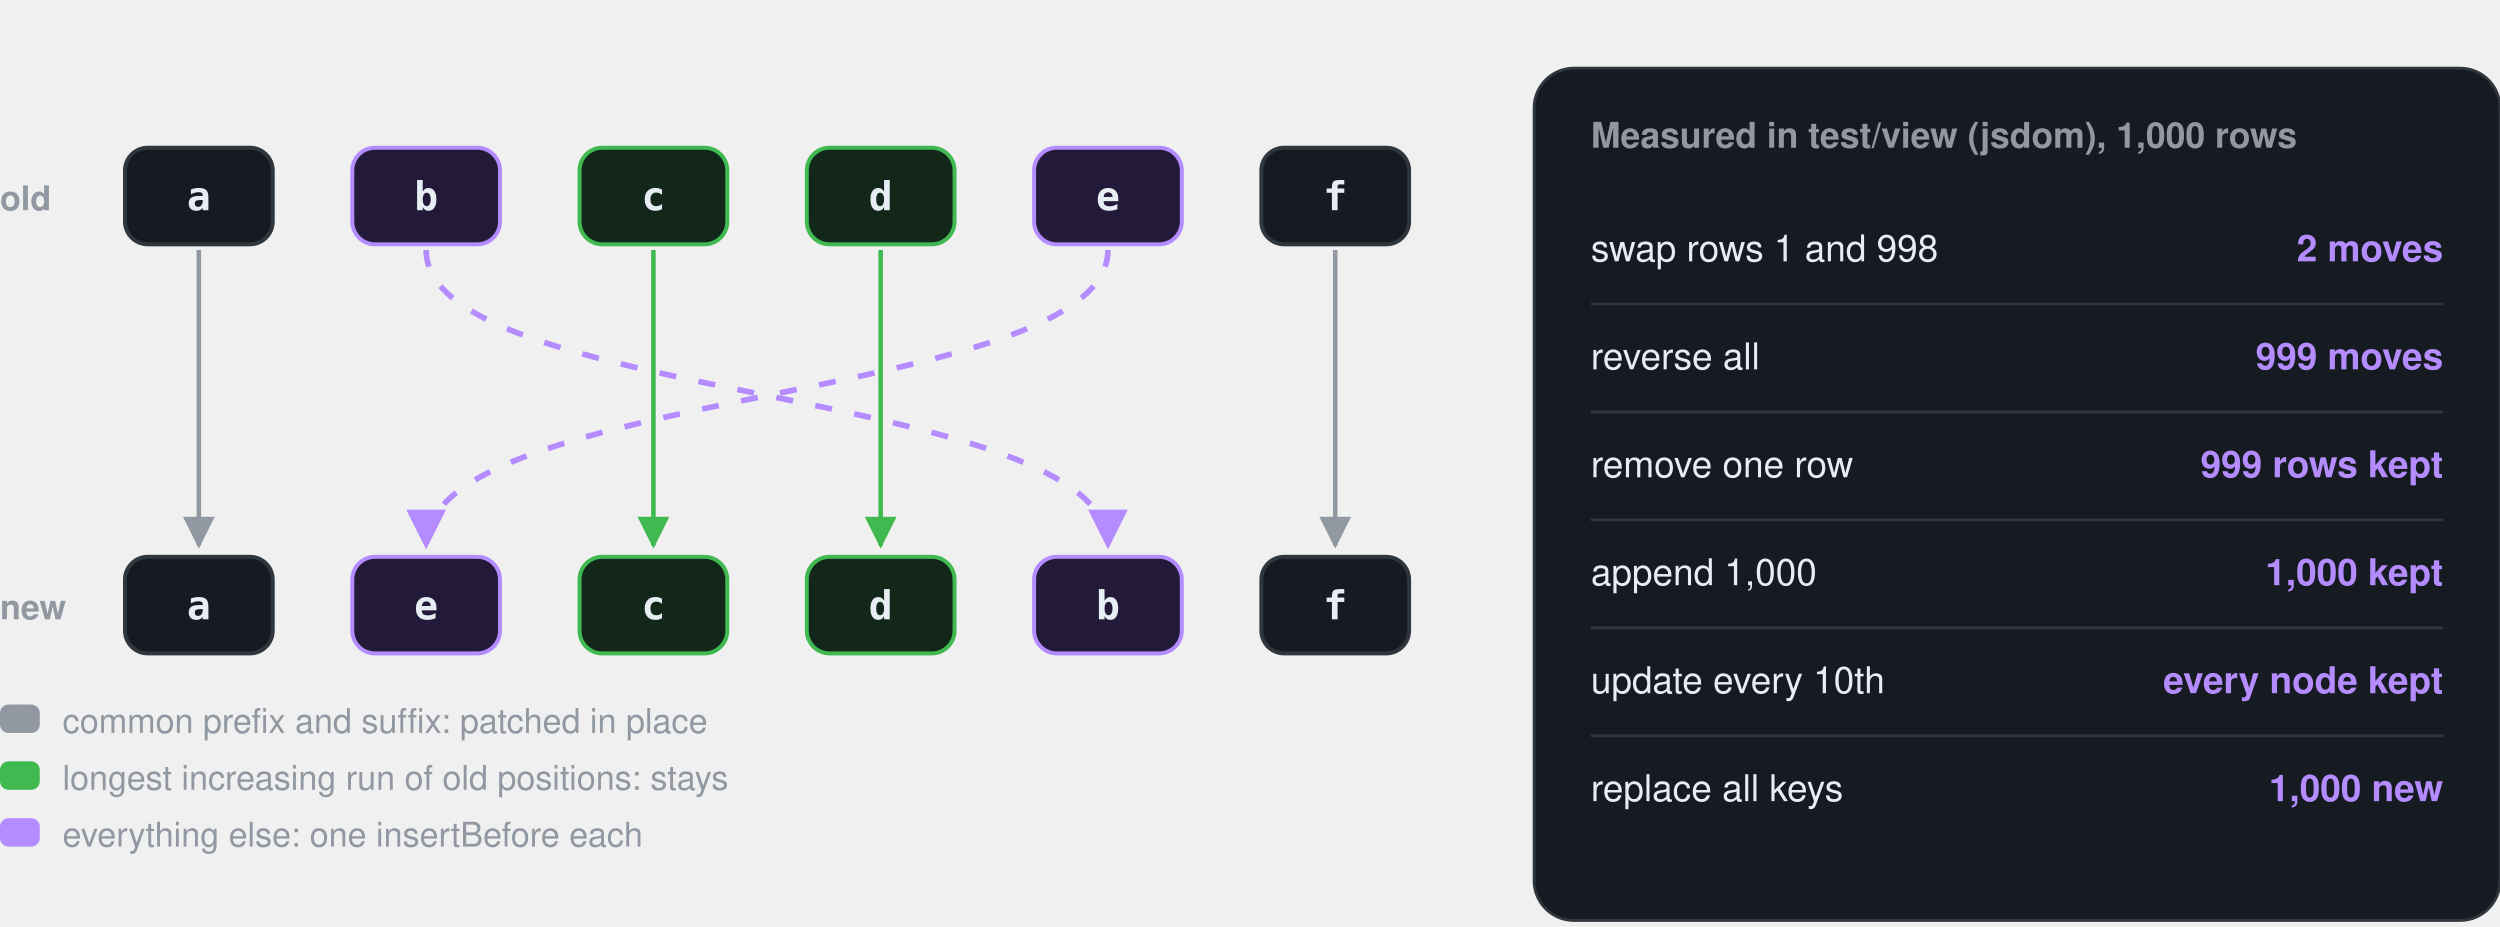
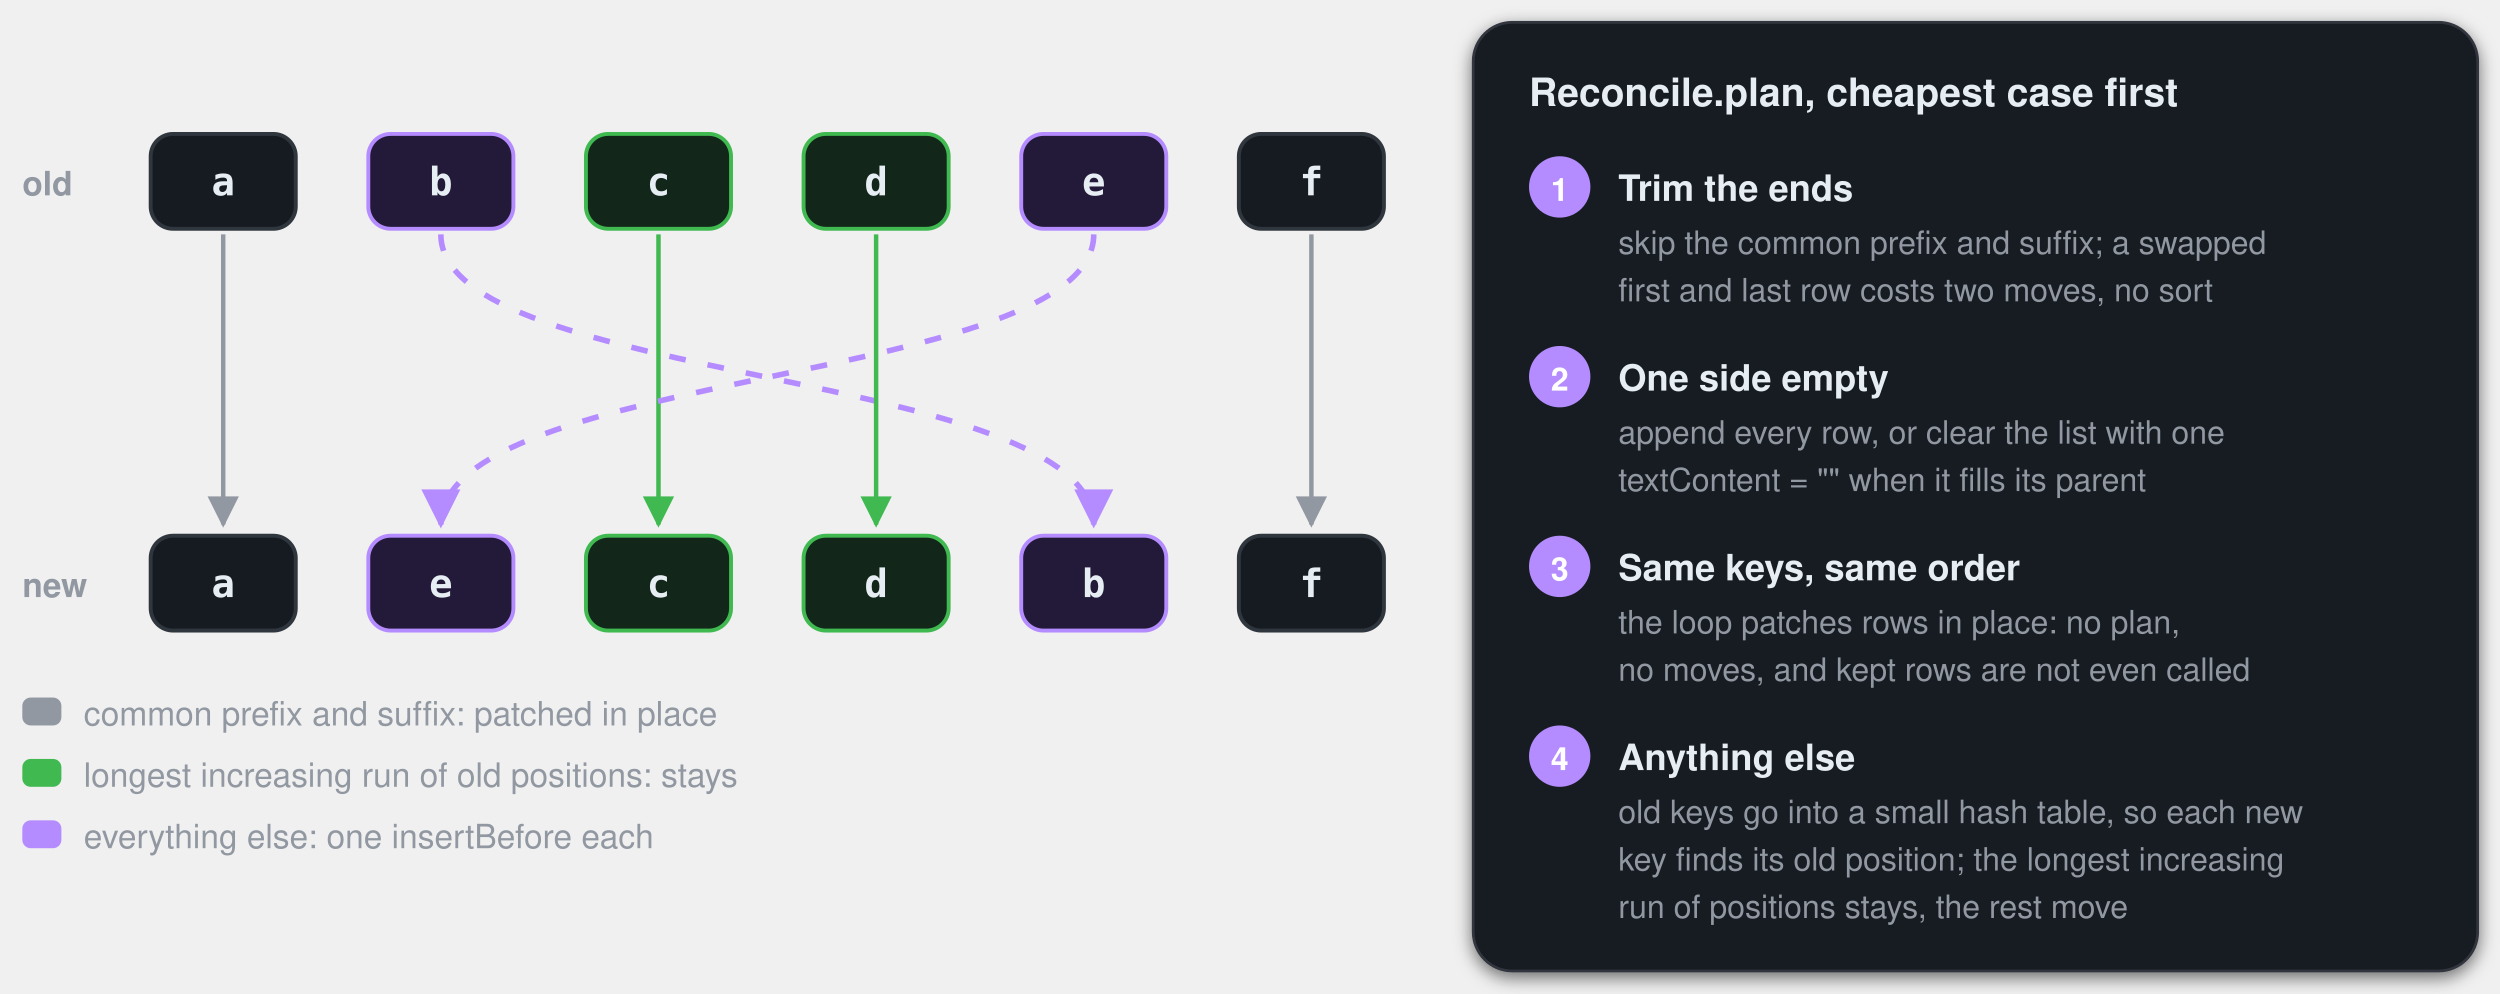
- <svg xmlns="http://www.w3.org/2000/svg" viewBox="0 0 880 326" width="880" height="326" role="img" aria-label="Keyed reconcile: the common prefix a and suffix f stay, c and d form the longest increasing run of old positions and stay, b and e are moved with one insertBefore each. Measured on 1,000 rows: swap 2 moves, reverse 999 moves, remove one keeps 999 rows">
+ <svg xmlns="http://www.w3.org/2000/svg" viewBox="-8 -8 896 356" width="896" height="356" role="img" aria-label="Keyed reconcile: the common prefix a and suffix f stay, c and d form the longest increasing run of old positions and stay, b and e move with one insertBefore each. Reconcile.plan tries the cheapest case first: trim the common ends, where a swapped first and last row costs two moves; an empty side is one append or one clear; keys in the same order are patched in place without a plan; anything else looks old keys up in a hash table, keeps the longest increasing run and moves the rest">
  <style>text { font-family: -apple-system, BlinkMacSystemFont, 'Segoe UI', Helvetica, Arial, sans-serif; fill: #e6edf3; }.mono { font-family: ui-monospace, SFMono-Regular, Menlo, Consolas, monospace; white-space: pre; }.muted { fill: #9198a1; } .faint { fill: #6e7681; }.accent { fill: #b58cff; } .green { fill: #3fb950; }.orange { fill: #f0883e; } .blue { fill: #58a6ff; }.flow { stroke-dasharray: 6 8; animation: flow 1.1s linear infinite; }@keyframes flow { to { stroke-dashoffset: -28; } }.pulse { animation: pulse 2.2s ease-in-out infinite; }@keyframes pulse { 0%, 100% { opacity: 1; } 50% { opacity: 0.35; } }@media (prefers-reduced-motion: reduce) { .flow, .pulse { animation: none; } }</style>
  <defs>
    <marker id="arrow-muted" viewBox="0 0 10 10" refX="9" refY="5" markerWidth="7" markerHeight="7" orient="auto-start-reverse">
      <path d="M0,0 L10,5 L0,10 z" fill="#9198a1" />
    </marker>
    <marker id="arrow-accent" viewBox="0 0 10 10" refX="9" refY="5" markerWidth="7" markerHeight="7" orient="auto-start-reverse">
      <path d="M0,0 L10,5 L0,10 z" fill="#b58cff" />
    </marker>
    <marker id="arrow-green" viewBox="0 0 10 10" refX="9" refY="5" markerWidth="7" markerHeight="7" orient="auto-start-reverse">
      <path d="M0,0 L10,5 L0,10 z" fill="#3fb950" />
    </marker>
    <marker id="arrow-orange" viewBox="0 0 10 10" refX="9" refY="5" markerWidth="7" markerHeight="7" orient="auto-start-reverse">
      <path d="M0,0 L10,5 L0,10 z" fill="#f0883e" />
    </marker>
    <marker id="arrow-blue" viewBox="0 0 10 10" refX="9" refY="5" markerWidth="7" markerHeight="7" orient="auto-start-reverse">
      <path d="M0,0 L10,5 L0,10 z" fill="#58a6ff" />
    </marker>
    <filter id="lift" x="-5%" y="-5%" width="110%" height="125%">
      <feDropShadow dx="0" dy="2" stdDeviation="3" flood-color="#000000" flood-opacity="0.55" />
    </filter>
    <linearGradient id="glow" x1="0" y1="0" x2="1" y2="0">
      <stop offset="0" stop-color="#b58cff" />
      <stop offset="1" stop-color="#58a6ff" />
    </linearGradient>
  </defs>
-   <text x="0" y="74" font-size="12" xml:space="preserve" class="muted" font-weight="600">old</text>
-   <text x="0" y="218" font-size="12" xml:space="preserve" class="muted" font-weight="600">new</text>
-   <line x1="70" y1="88" x2="70" y2="192" stroke="#9198a1" stroke-width="1.6" marker-end="url(#arrow-muted)" />
-   <path d="M150,88 C150,142 390,136 390,192" fill="none" stroke="#b58cff" stroke-width="2" marker-end="url(#arrow-accent)" class="flow" />
-   <line x1="230" y1="88" x2="230" y2="192" stroke="#3fb950" stroke-width="1.6" marker-end="url(#arrow-green)" />
-   <line x1="310" y1="88" x2="310" y2="192" stroke="#3fb950" stroke-width="1.6" marker-end="url(#arrow-green)" />
-   <path d="M390,88 C390,142 150,136 150,192" fill="none" stroke="#b58cff" stroke-width="2" marker-end="url(#arrow-accent)" class="flow" />
-   <line x1="470" y1="88" x2="470" y2="192" stroke="#9198a1" stroke-width="1.6" marker-end="url(#arrow-muted)" />
-   <rect x="44" y="52" width="52" height="34" rx="8" fill="#161b22" stroke="#30363d" stroke-width="1.4" />
-   <text x="70" y="74" font-size="14" xml:space="preserve" class="mono" font-weight="600" text-anchor="middle">a</text>
-   <rect x="124" y="52" width="52" height="34" rx="8" fill="#221a38" stroke="#b58cff" stroke-width="1.4" />
-   <text x="150" y="74" font-size="14" xml:space="preserve" class="mono" font-weight="600" text-anchor="middle">b</text>
-   <rect x="204" y="52" width="52" height="34" rx="8" fill="#12261a" stroke="#3fb950" stroke-width="1.4" />
-   <text x="230" y="74" font-size="14" xml:space="preserve" class="mono" font-weight="600" text-anchor="middle">c</text>
-   <rect x="284" y="52" width="52" height="34" rx="8" fill="#12261a" stroke="#3fb950" stroke-width="1.4" />
-   <text x="310" y="74" font-size="14" xml:space="preserve" class="mono" font-weight="600" text-anchor="middle">d</text>
-   <rect x="364" y="52" width="52" height="34" rx="8" fill="#221a38" stroke="#b58cff" stroke-width="1.4" />
-   <text x="390" y="74" font-size="14" xml:space="preserve" class="mono" font-weight="600" text-anchor="middle">e</text>
-   <rect x="444" y="52" width="52" height="34" rx="8" fill="#161b22" stroke="#30363d" stroke-width="1.4" />
-   <text x="470" y="74" font-size="14" xml:space="preserve" class="mono" font-weight="600" text-anchor="middle">f</text>
-   <rect x="44" y="196" width="52" height="34" rx="8" fill="#161b22" stroke="#30363d" stroke-width="1.4" />
-   <text x="70" y="218" font-size="14" xml:space="preserve" class="mono" font-weight="600" text-anchor="middle">a</text>
-   <rect x="124" y="196" width="52" height="34" rx="8" fill="#221a38" stroke="#b58cff" stroke-width="1.4" />
-   <text x="150" y="218" font-size="14" xml:space="preserve" class="mono" font-weight="600" text-anchor="middle">e</text>
-   <rect x="204" y="196" width="52" height="34" rx="8" fill="#12261a" stroke="#3fb950" stroke-width="1.4" />
-   <text x="230" y="218" font-size="14" xml:space="preserve" class="mono" font-weight="600" text-anchor="middle">c</text>
-   <rect x="284" y="196" width="52" height="34" rx="8" fill="#12261a" stroke="#3fb950" stroke-width="1.4" />
-   <text x="310" y="218" font-size="14" xml:space="preserve" class="mono" font-weight="600" text-anchor="middle">d</text>
-   <rect x="364" y="196" width="52" height="34" rx="8" fill="#221a38" stroke="#b58cff" stroke-width="1.4" />
-   <text x="390" y="218" font-size="14" xml:space="preserve" class="mono" font-weight="600" text-anchor="middle">b</text>
-   <rect x="444" y="196" width="52" height="34" rx="8" fill="#161b22" stroke="#30363d" stroke-width="1.4" />
-   <text x="470" y="218" font-size="14" xml:space="preserve" class="mono" font-weight="600" text-anchor="middle">f</text>
-   <rect x="0" y="248" width="14" height="10" rx="3" fill="#9198a1" />
-   <text x="22" y="258" font-size="12" xml:space="preserve" class="muted">common prefix and suffix: patched in place</text>
-   <rect x="0" y="268" width="14" height="10" rx="3" fill="#3fb950" />
-   <text x="22" y="278" font-size="12" xml:space="preserve" class="muted">longest increasing run of old positions: stays</text>
-   <rect x="0" y="288" width="14" height="10" rx="3" fill="#b58cff" />
-   <text x="22" y="298" font-size="12" xml:space="preserve" class="muted">everything else: one insertBefore each</text>
-   <rect x="540" y="24" width="340" height="300" rx="14" fill="#161b22" stroke="#30363d" stroke-width="1" />
-   <text x="560" y="52" font-size="12.5" xml:space="preserve" class="muted" font-weight="600">Measured in test/view (jsdom), 1,000 rows</text>
-   <text x="560" y="92" font-size="13" xml:space="preserve">swap rows 1 and 998</text>
-   <text x="860" y="92" font-size="13" xml:space="preserve" class="accent" font-weight="700" text-anchor="end">2 moves</text>
-   <line x1="560" y1="107" x2="860" y2="107" stroke="#30363d" />
-   <text x="560" y="130" font-size="13" xml:space="preserve">reverse all</text>
-   <text x="860" y="130" font-size="13" xml:space="preserve" class="accent" font-weight="700" text-anchor="end">999 moves</text>
-   <line x1="560" y1="145" x2="860" y2="145" stroke="#30363d" />
-   <text x="560" y="168" font-size="13" xml:space="preserve">remove one row</text>
-   <text x="860" y="168" font-size="13" xml:space="preserve" class="accent" font-weight="700" text-anchor="end">999 rows kept</text>
-   <line x1="560" y1="183" x2="860" y2="183" stroke="#30363d" />
-   <text x="560" y="206" font-size="13" xml:space="preserve">append 1,000</text>
-   <text x="860" y="206" font-size="13" xml:space="preserve" class="accent" font-weight="700" text-anchor="end">1,000 kept</text>
-   <line x1="560" y1="221" x2="860" y2="221" stroke="#30363d" />
-   <text x="560" y="244" font-size="13" xml:space="preserve">update every 10th</text>
-   <text x="860" y="244" font-size="13" xml:space="preserve" class="accent" font-weight="700" text-anchor="end">every node kept</text>
-   <line x1="560" y1="259" x2="860" y2="259" stroke="#30363d" />
-   <text x="560" y="282" font-size="13" xml:space="preserve">replace all keys</text>
-   <text x="860" y="282" font-size="13" xml:space="preserve" class="accent" font-weight="700" text-anchor="end">1,000 new</text>
+   <text x="0" y="62" font-size="12" xml:space="preserve" class="muted" font-weight="600">old</text>
+   <text x="0" y="206" font-size="12" xml:space="preserve" class="muted" font-weight="600">new</text>
+   <line x1="72" y1="76" x2="72" y2="180" stroke="#9198a1" stroke-width="1.6" marker-end="url(#arrow-muted)" />
+   <path d="M150,76 C150,130 384,124 384,180" fill="none" stroke="#b58cff" stroke-width="2" marker-end="url(#arrow-accent)" class="flow" />
+   <line x1="228" y1="76" x2="228" y2="180" stroke="#3fb950" stroke-width="1.6" marker-end="url(#arrow-green)" />
+   <line x1="306" y1="76" x2="306" y2="180" stroke="#3fb950" stroke-width="1.6" marker-end="url(#arrow-green)" />
+   <path d="M384,76 C384,130 150,124 150,180" fill="none" stroke="#b58cff" stroke-width="2" marker-end="url(#arrow-accent)" class="flow" />
+   <line x1="462" y1="76" x2="462" y2="180" stroke="#9198a1" stroke-width="1.6" marker-end="url(#arrow-muted)" />
+   <rect x="46" y="40" width="52" height="34" rx="8" fill="#161b22" stroke="#30363d" stroke-width="1.4" />
+   <text x="72" y="62" font-size="14" xml:space="preserve" class="mono" font-weight="600" text-anchor="middle">a</text>
+   <rect x="124" y="40" width="52" height="34" rx="8" fill="#221a38" stroke="#b58cff" stroke-width="1.4" />
+   <text x="150" y="62" font-size="14" xml:space="preserve" class="mono" font-weight="600" text-anchor="middle">b</text>
+   <rect x="202" y="40" width="52" height="34" rx="8" fill="#12261a" stroke="#3fb950" stroke-width="1.4" />
+   <text x="228" y="62" font-size="14" xml:space="preserve" class="mono" font-weight="600" text-anchor="middle">c</text>
+   <rect x="280" y="40" width="52" height="34" rx="8" fill="#12261a" stroke="#3fb950" stroke-width="1.4" />
+   <text x="306" y="62" font-size="14" xml:space="preserve" class="mono" font-weight="600" text-anchor="middle">d</text>
+   <rect x="358" y="40" width="52" height="34" rx="8" fill="#221a38" stroke="#b58cff" stroke-width="1.4" />
+   <text x="384" y="62" font-size="14" xml:space="preserve" class="mono" font-weight="600" text-anchor="middle">e</text>
+   <rect x="436" y="40" width="52" height="34" rx="8" fill="#161b22" stroke="#30363d" stroke-width="1.4" />
+   <text x="462" y="62" font-size="14" xml:space="preserve" class="mono" font-weight="600" text-anchor="middle">f</text>
+   <rect x="46" y="184" width="52" height="34" rx="8" fill="#161b22" stroke="#30363d" stroke-width="1.4" />
+   <text x="72" y="206" font-size="14" xml:space="preserve" class="mono" font-weight="600" text-anchor="middle">a</text>
+   <rect x="124" y="184" width="52" height="34" rx="8" fill="#221a38" stroke="#b58cff" stroke-width="1.4" />
+   <text x="150" y="206" font-size="14" xml:space="preserve" class="mono" font-weight="600" text-anchor="middle">e</text>
+   <rect x="202" y="184" width="52" height="34" rx="8" fill="#12261a" stroke="#3fb950" stroke-width="1.4" />
+   <text x="228" y="206" font-size="14" xml:space="preserve" class="mono" font-weight="600" text-anchor="middle">c</text>
+   <rect x="280" y="184" width="52" height="34" rx="8" fill="#12261a" stroke="#3fb950" stroke-width="1.4" />
+   <text x="306" y="206" font-size="14" xml:space="preserve" class="mono" font-weight="600" text-anchor="middle">d</text>
+   <rect x="358" y="184" width="52" height="34" rx="8" fill="#221a38" stroke="#b58cff" stroke-width="1.4" />
+   <text x="384" y="206" font-size="14" xml:space="preserve" class="mono" font-weight="600" text-anchor="middle">b</text>
+   <rect x="436" y="184" width="52" height="34" rx="8" fill="#161b22" stroke="#30363d" stroke-width="1.4" />
+   <text x="462" y="206" font-size="14" xml:space="preserve" class="mono" font-weight="600" text-anchor="middle">f</text>
+   <rect x="0" y="242" width="14" height="10" rx="3" fill="#9198a1" />
+   <text x="22" y="252" font-size="12" xml:space="preserve" class="muted">common prefix and suffix: patched in place</text>
+   <rect x="0" y="264" width="14" height="10" rx="3" fill="#3fb950" />
+   <text x="22" y="274" font-size="12" xml:space="preserve" class="muted">longest increasing run of old positions: stays</text>
+   <rect x="0" y="286" width="14" height="10" rx="3" fill="#b58cff" />
+   <text x="22" y="296" font-size="12" xml:space="preserve" class="muted">everything else: one insertBefore each</text>
+   <rect x="520" y="0" width="360" height="340" rx="14" fill="#161b22" stroke="#30363d" stroke-width="1" filter="url(#lift)" />
+   <text x="540" y="30" font-size="14" xml:space="preserve" font-weight="700">Reconcile.plan, cheapest case first</text>
+   <circle cx="551" cy="59" r="11" fill="#b58cff" />
+   <text x="551" y="64" font-size="11.5" xml:space="preserve" style="fill:#ffffff" font-weight="700" text-anchor="middle">1</text>
+   <text x="572" y="64" font-size="13" xml:space="preserve" font-weight="600">Trim the ends</text>
+   <text x="572" y="83" font-size="11.5" xml:space="preserve" class="muted">skip the common prefix and suffix; a swapped</text>
+   <text x="572" y="100" font-size="11.5" xml:space="preserve" class="muted">first and last row costs two moves, no sort</text>
+   <circle cx="551" cy="127" r="11" fill="#b58cff" />
+   <text x="551" y="132" font-size="11.5" xml:space="preserve" style="fill:#ffffff" font-weight="700" text-anchor="middle">2</text>
+   <text x="572" y="132" font-size="13" xml:space="preserve" font-weight="600">One side empty</text>
+   <text x="572" y="151" font-size="11.5" xml:space="preserve" class="muted">append every row, or clear the list with one</text>
+   <text x="572" y="168" font-size="11.5" xml:space="preserve" class="muted">textContent = "" when it fills its parent</text>
+   <circle cx="551" cy="195" r="11" fill="#b58cff" />
+   <text x="551" y="200" font-size="11.5" xml:space="preserve" style="fill:#ffffff" font-weight="700" text-anchor="middle">3</text>
+   <text x="572" y="200" font-size="13" xml:space="preserve" font-weight="600">Same keys, same order</text>
+   <text x="572" y="219" font-size="11.5" xml:space="preserve" class="muted">the loop patches rows in place: no plan,</text>
+   <text x="572" y="236" font-size="11.5" xml:space="preserve" class="muted">no moves, and kept rows are not even called</text>
+   <circle cx="551" cy="263" r="11" fill="#b58cff" />
+   <text x="551" y="268" font-size="11.5" xml:space="preserve" style="fill:#ffffff" font-weight="700" text-anchor="middle">4</text>
+   <text x="572" y="268" font-size="13" xml:space="preserve" font-weight="600">Anything else</text>
+   <text x="572" y="287" font-size="11.5" xml:space="preserve" class="muted">old keys go into a small hash table, so each new</text>
+   <text x="572" y="304" font-size="11.5" xml:space="preserve" class="muted">key finds its old position; the longest increasing</text>
+   <text x="572" y="321" font-size="11.5" xml:space="preserve" class="muted">run of positions stays, the rest move</text>
</svg>
